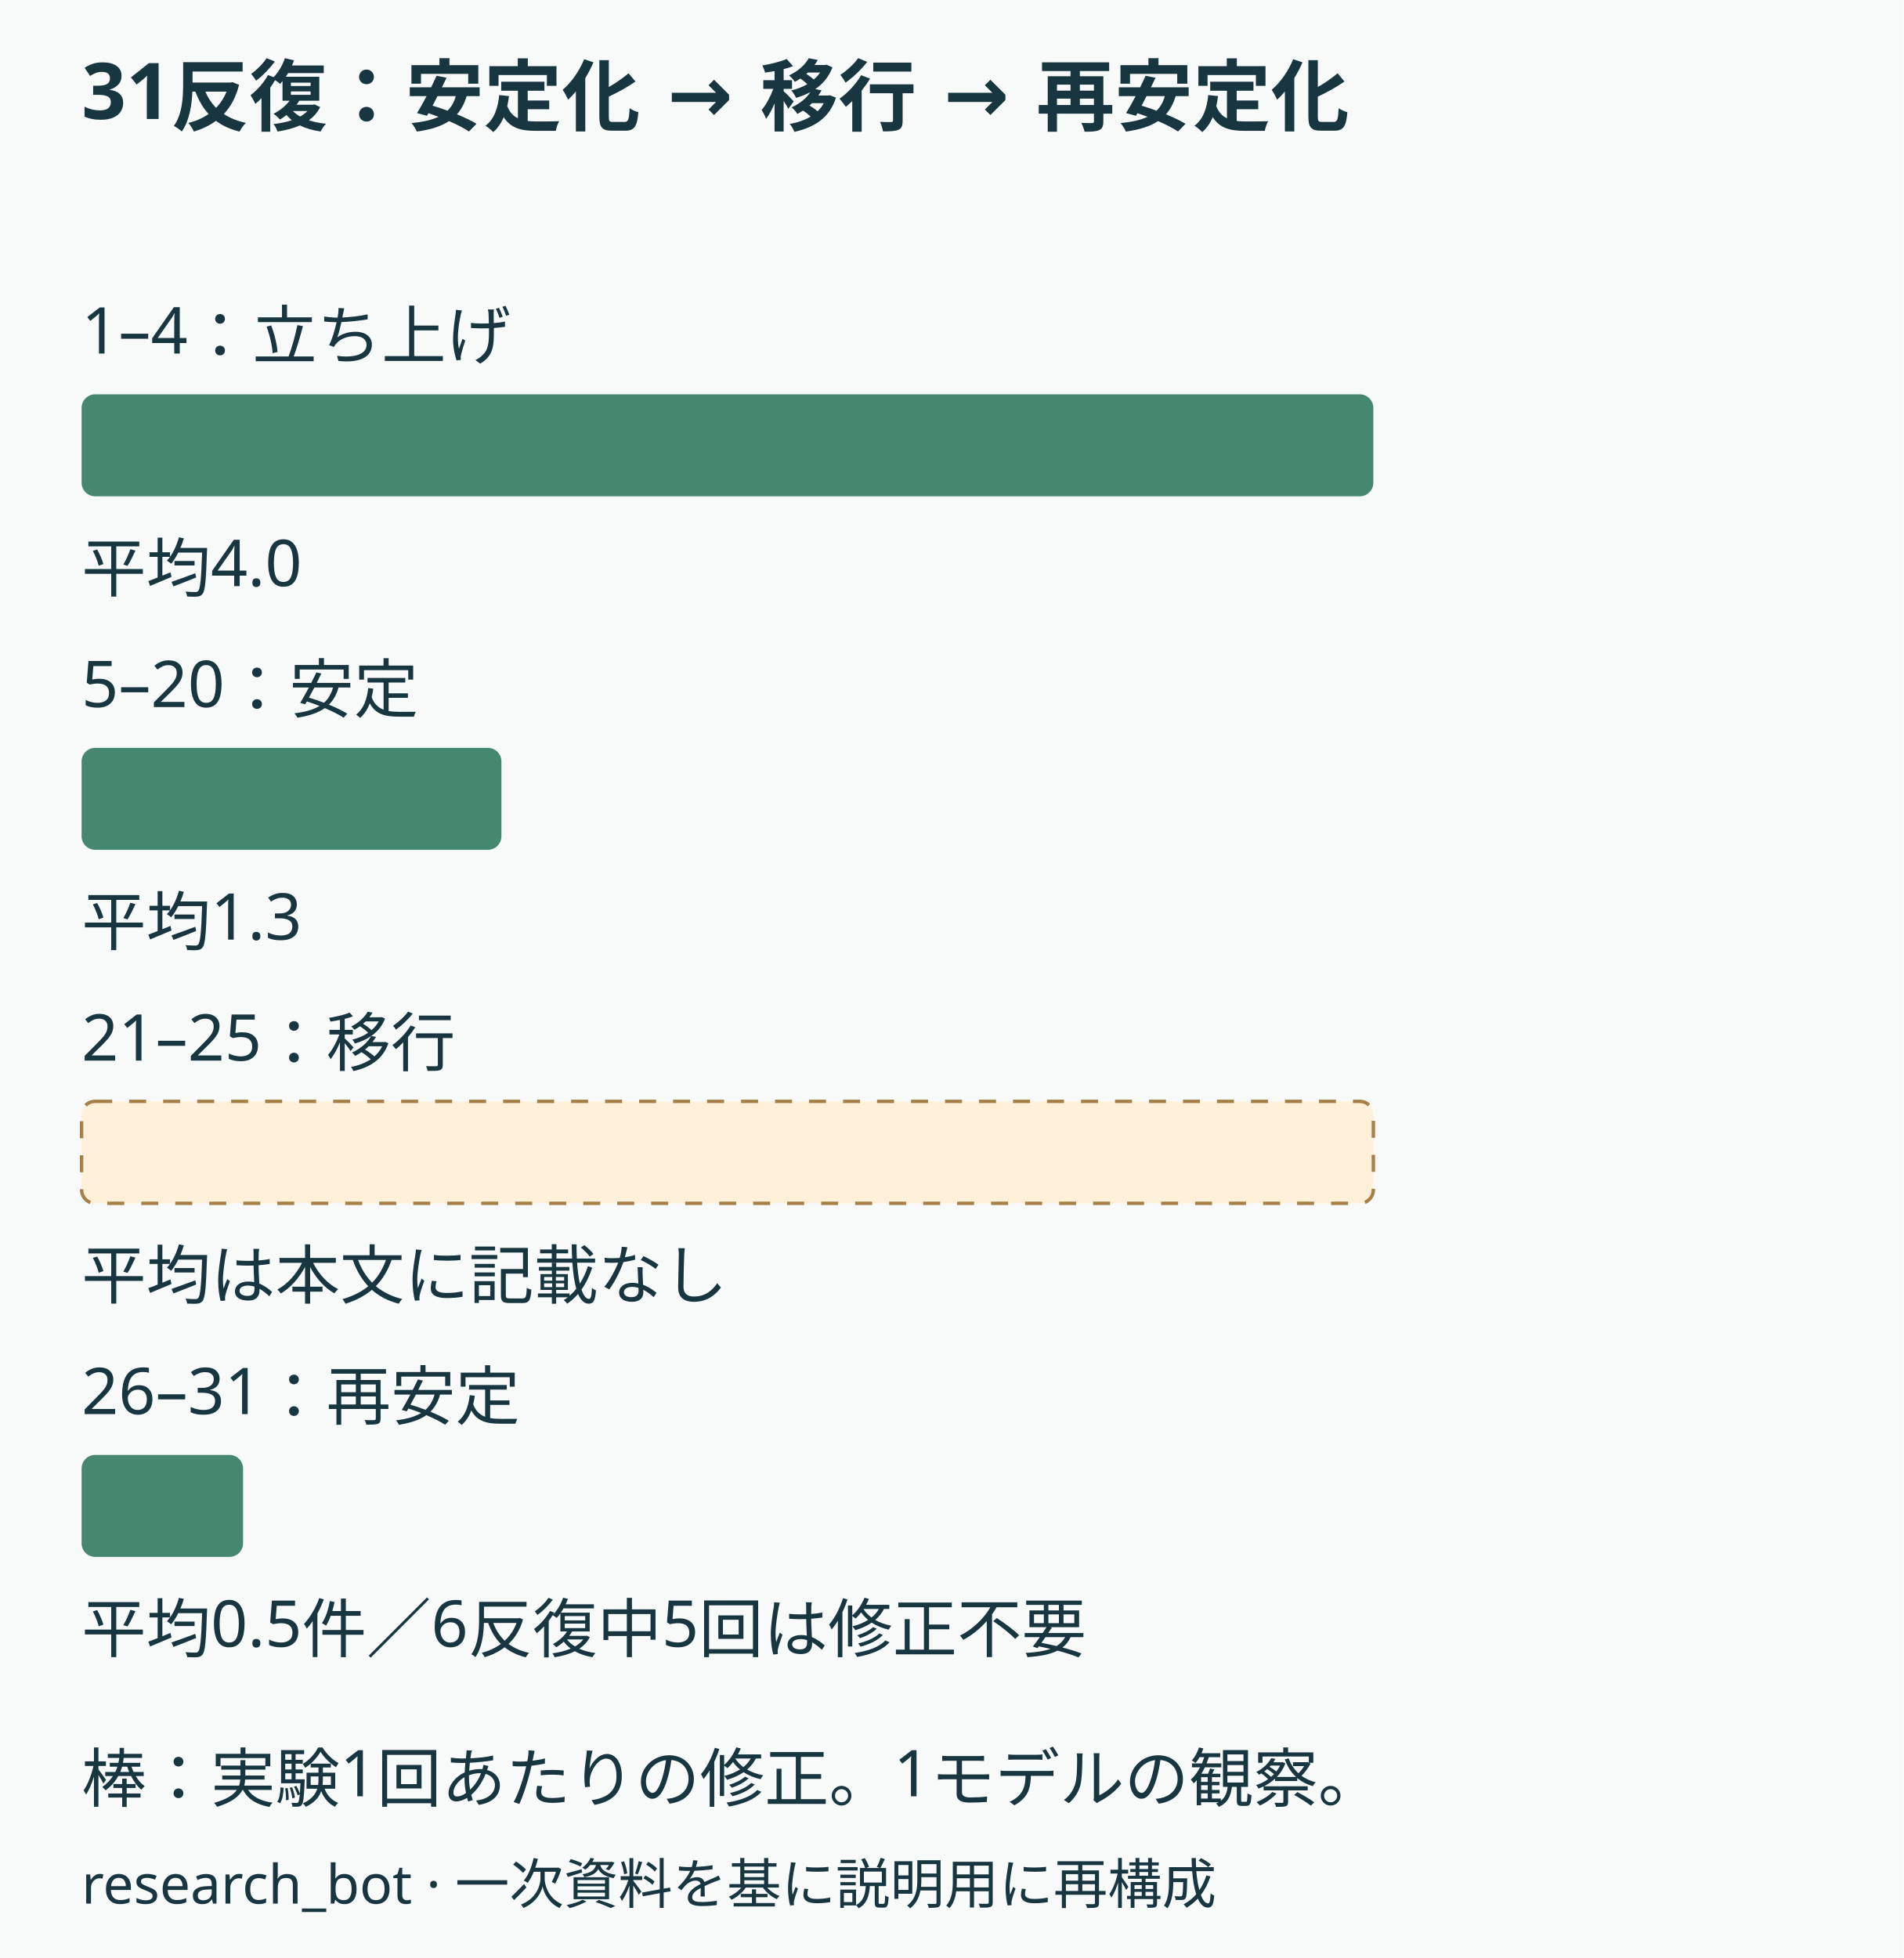
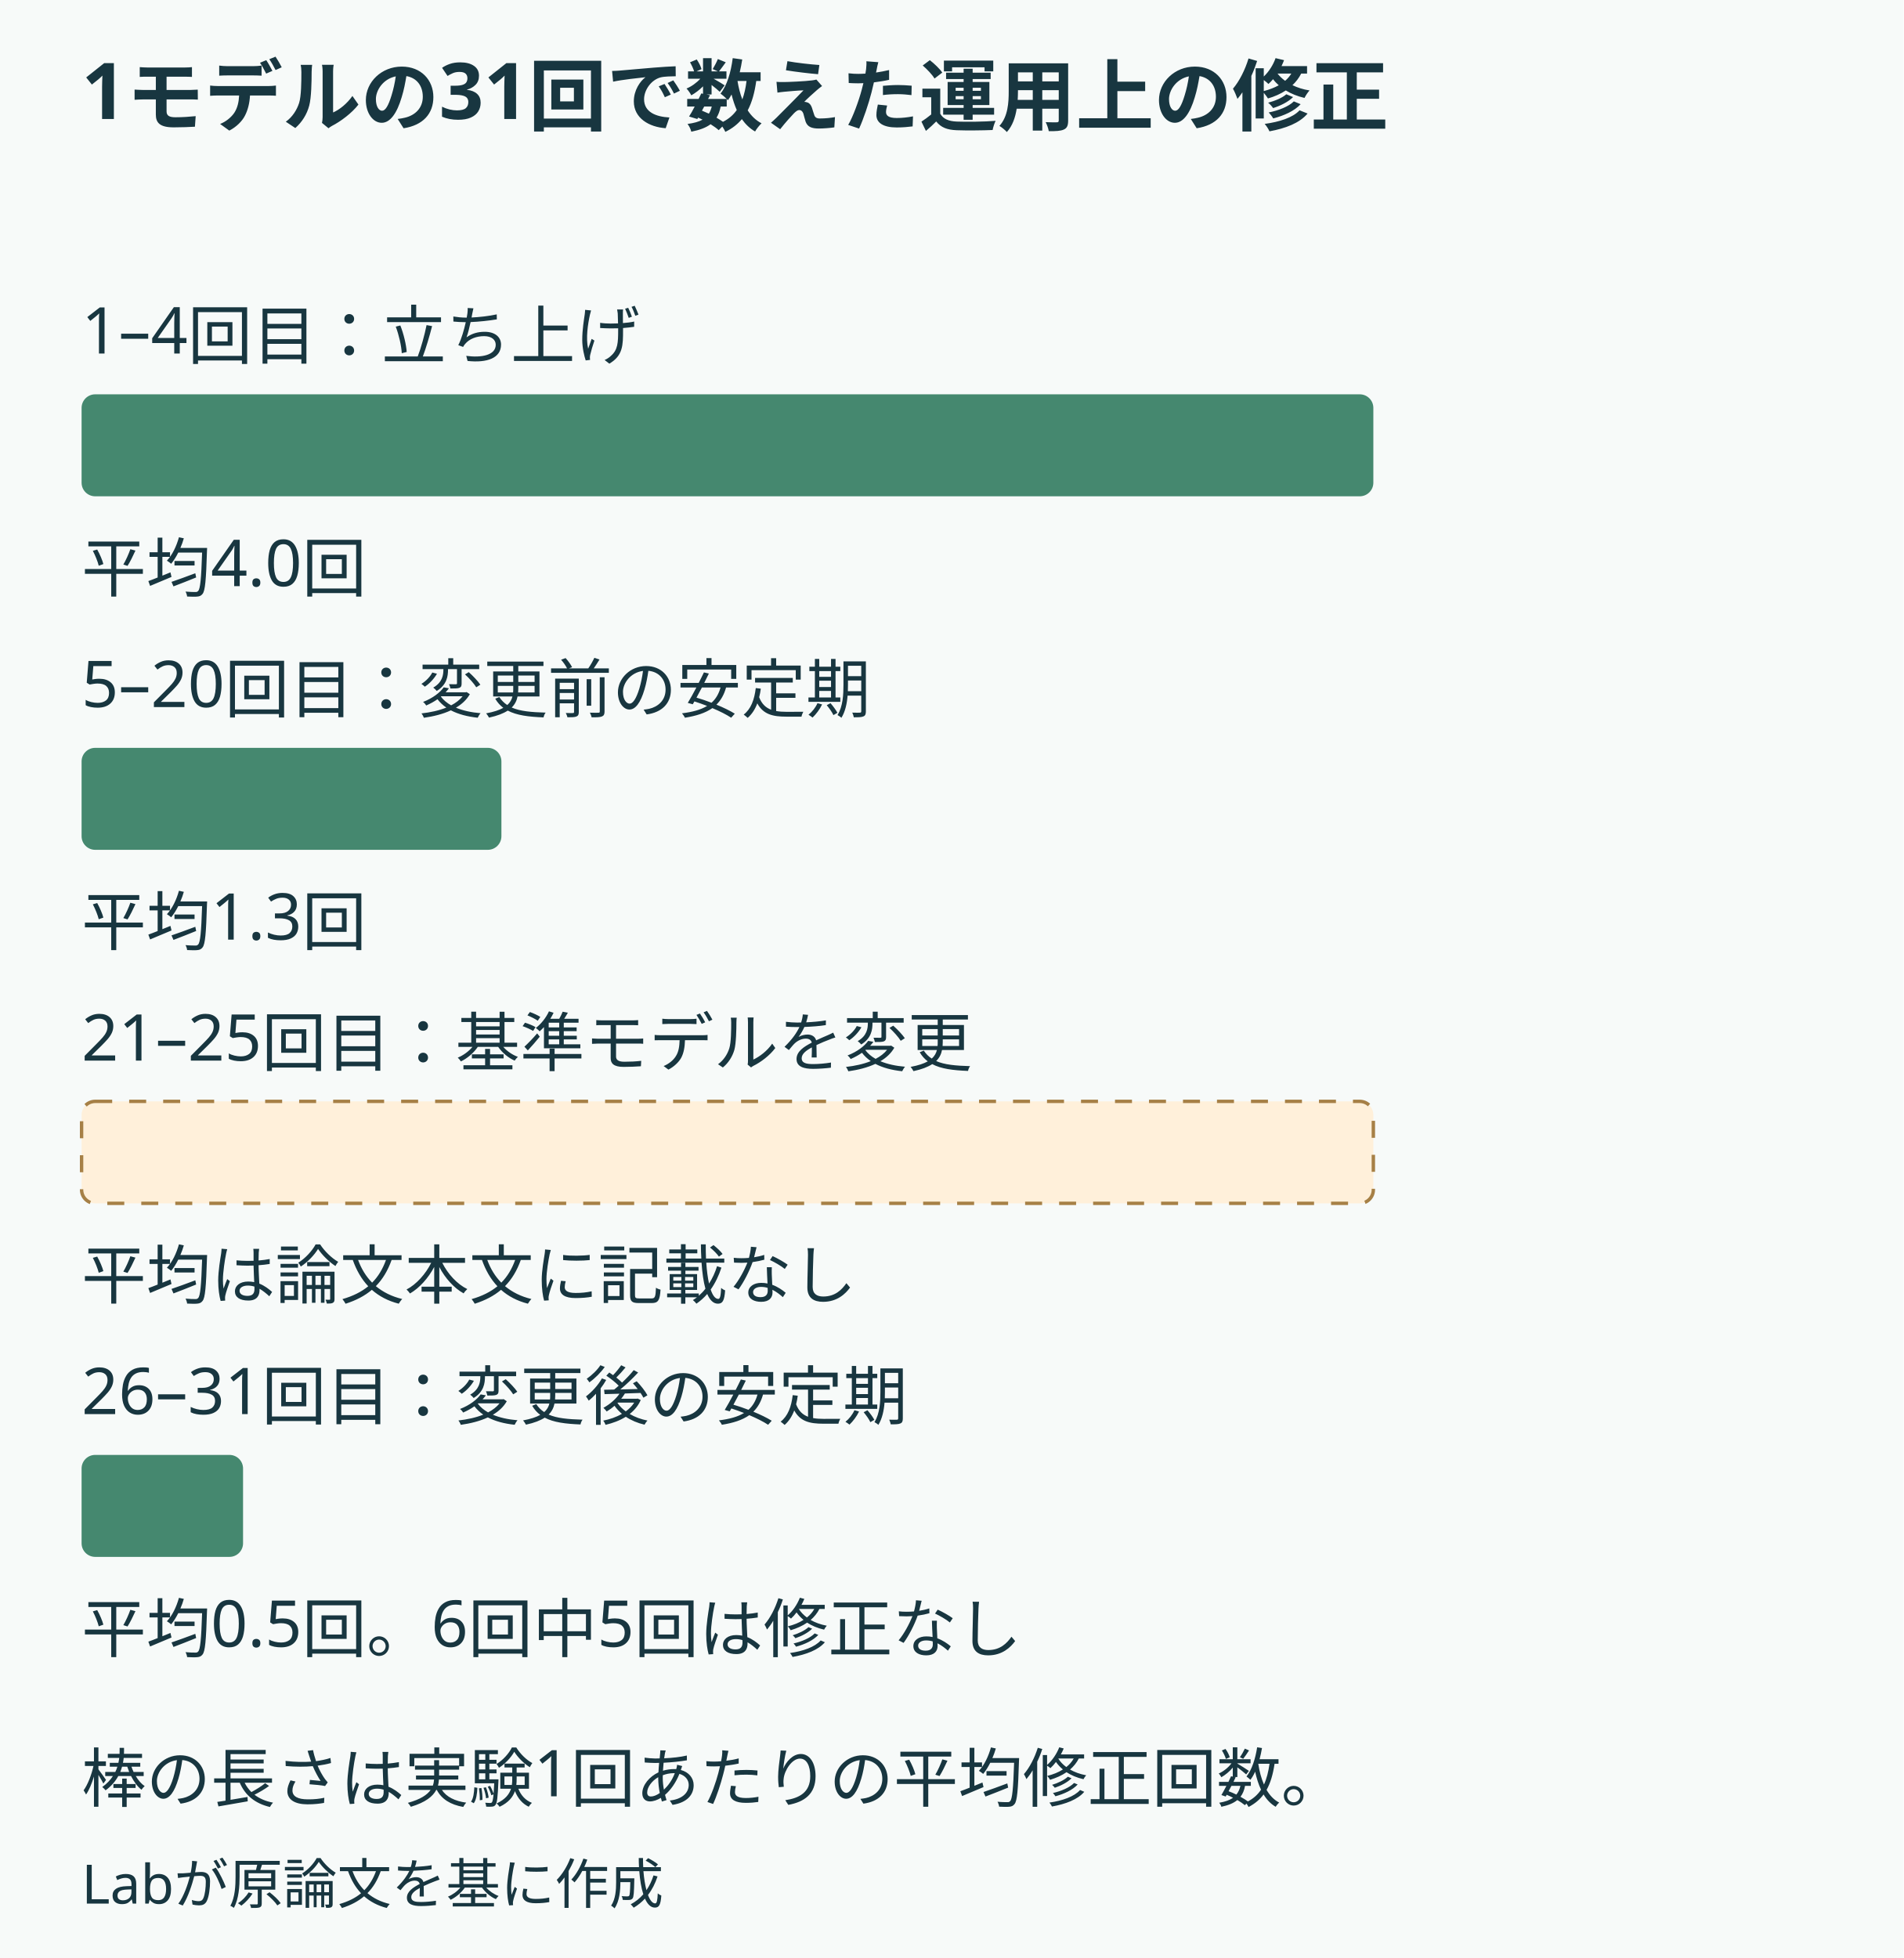
<svg xmlns="http://www.w3.org/2000/svg" viewBox="0 0 560 576" role="img" aria-labelledby="title">
  <defs>
    <marker id="arrow" markerWidth="8" markerHeight="8" refX="7" refY="4" orient="auto">
      <path d="M0 0L8 4L0 8" fill="none" stroke="#586c78" />
    </marker>
  </defs>
  <rect width="560" height="576" fill="#f7faf9" />
  <style>text{font-family:system-ui,sans-serif;fill:#183640;font-size:19px}.small{font-size:16px}.head{font-size:23px;font-weight:700}</style>
-   <text x="24" y="35" class="head">31反復：安定化 → 移行 → 再安定化</text>
-   <text x="24" y="104" class="">1–4：立ち上げ</text>
+   <text x="24" y="35" class="head">1モデルの31回で数えた運用上の修正</text>
+   <text x="24" y="104" class="">1–4回目：立ち上げ</text>
  <rect x="24" y="116" width="380.0" height="30" rx="4" fill="#45886f" />
-   <text x="24" y="174" class="">平均4.0</text>
-   <text x="24" y="208" class="">5–20：安定</text>
+   <text x="24" y="174" class="">平均4.0回</text>
+   <text x="24" y="208" class="">5–20回目：変更前の安定期</text>
  <rect x="24" y="220" width="123.5" height="30" rx="4" fill="#45886f" />
-   <text x="24" y="278" class="">平均1.3</text>
-   <text x="24" y="312" class="">21–25：移行</text>
+   <text x="24" y="278" class="">平均1.3回</text>
+   <text x="24" y="312" class="">21–25回目：基準モデルを変更</text>
  <rect x="24" y="324" width="380" height="30" rx="4" fill="#fff0da" stroke="#a68046" stroke-dasharray="5 5" />
-   <text x="24" y="382" class="">平均は本文に記載なし</text>
-   <text x="24" y="416" class="">26–31：再安定</text>
+   <text x="24" y="382" class="">平均は論文本文に記載なし</text>
+   <text x="24" y="416" class="">26–31回目：変更後の安定期</text>
  <rect x="24" y="428" width="47.5" height="30" rx="4" fill="#45886f" />
-   <text x="24" y="486" class="">平均0.5件／6反復中5回は修正不要</text>
-   <text x="24" y="530" class="">棒：実験1回あたりの修正。1モデルの観察。</text>
-   <text x="24" y="560" class="small">research_bot · 一次資料を基に説明用に再構成</text>
+   <text x="24" y="486" class="">平均0.5回。6回中5回は修正なし</text>
+   <text x="24" y="530" class="">棒の長さは実験1回あたりの平均修正回数。</text>
+   <text x="24" y="560" class="small">Labが原論文を基に作成</text>
</svg>
